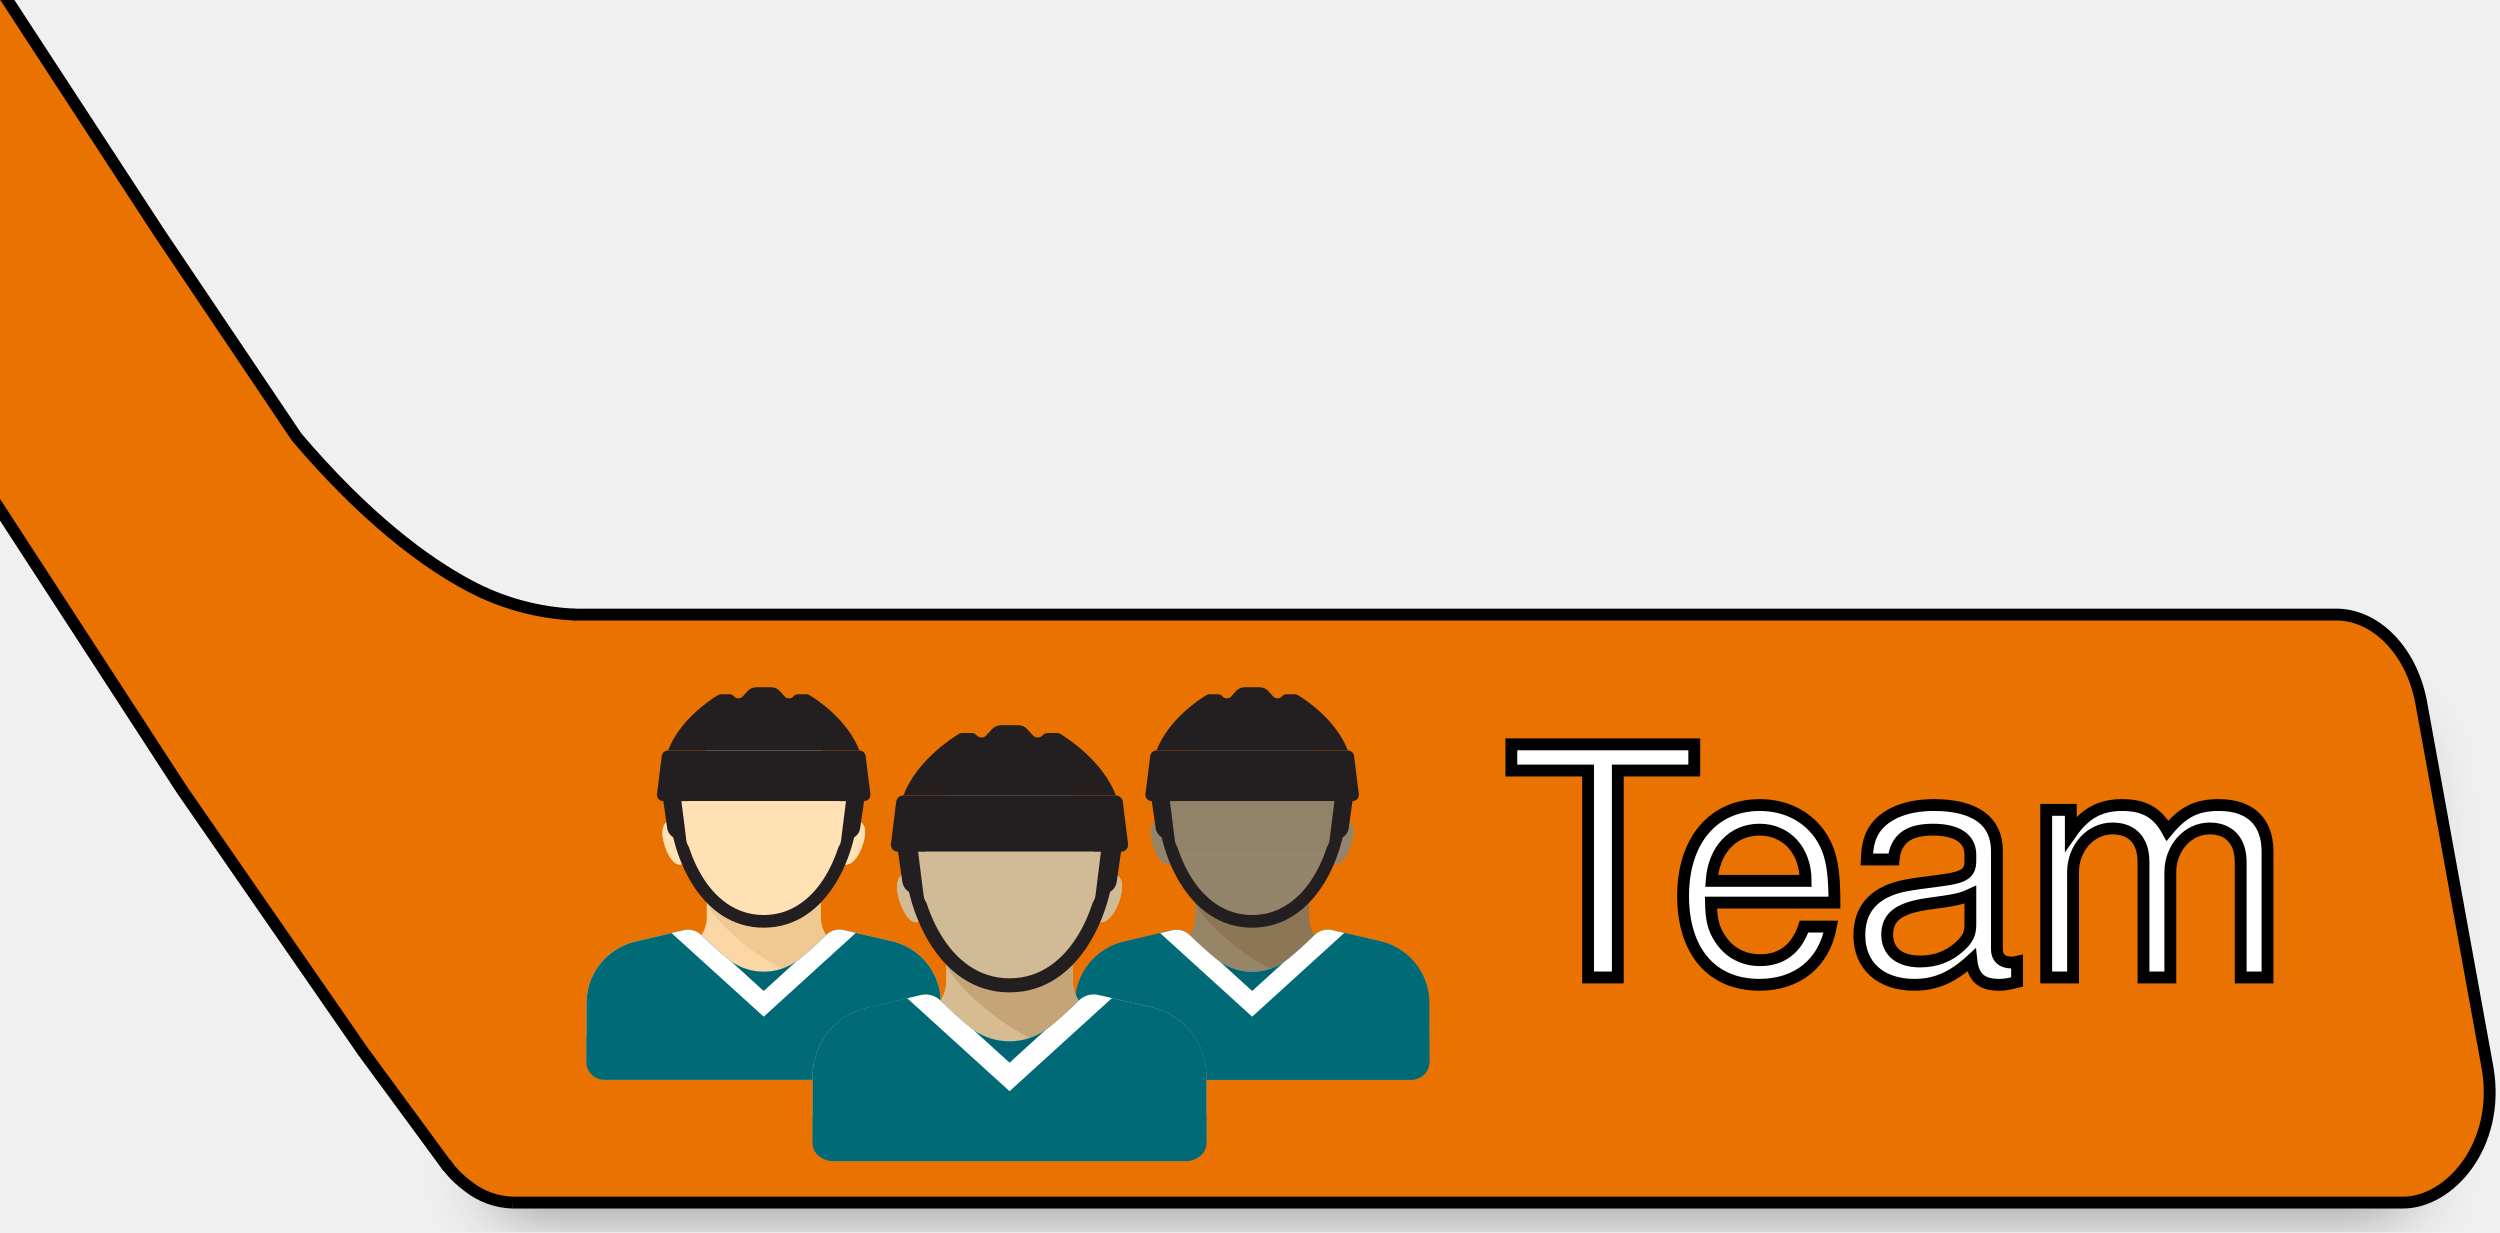
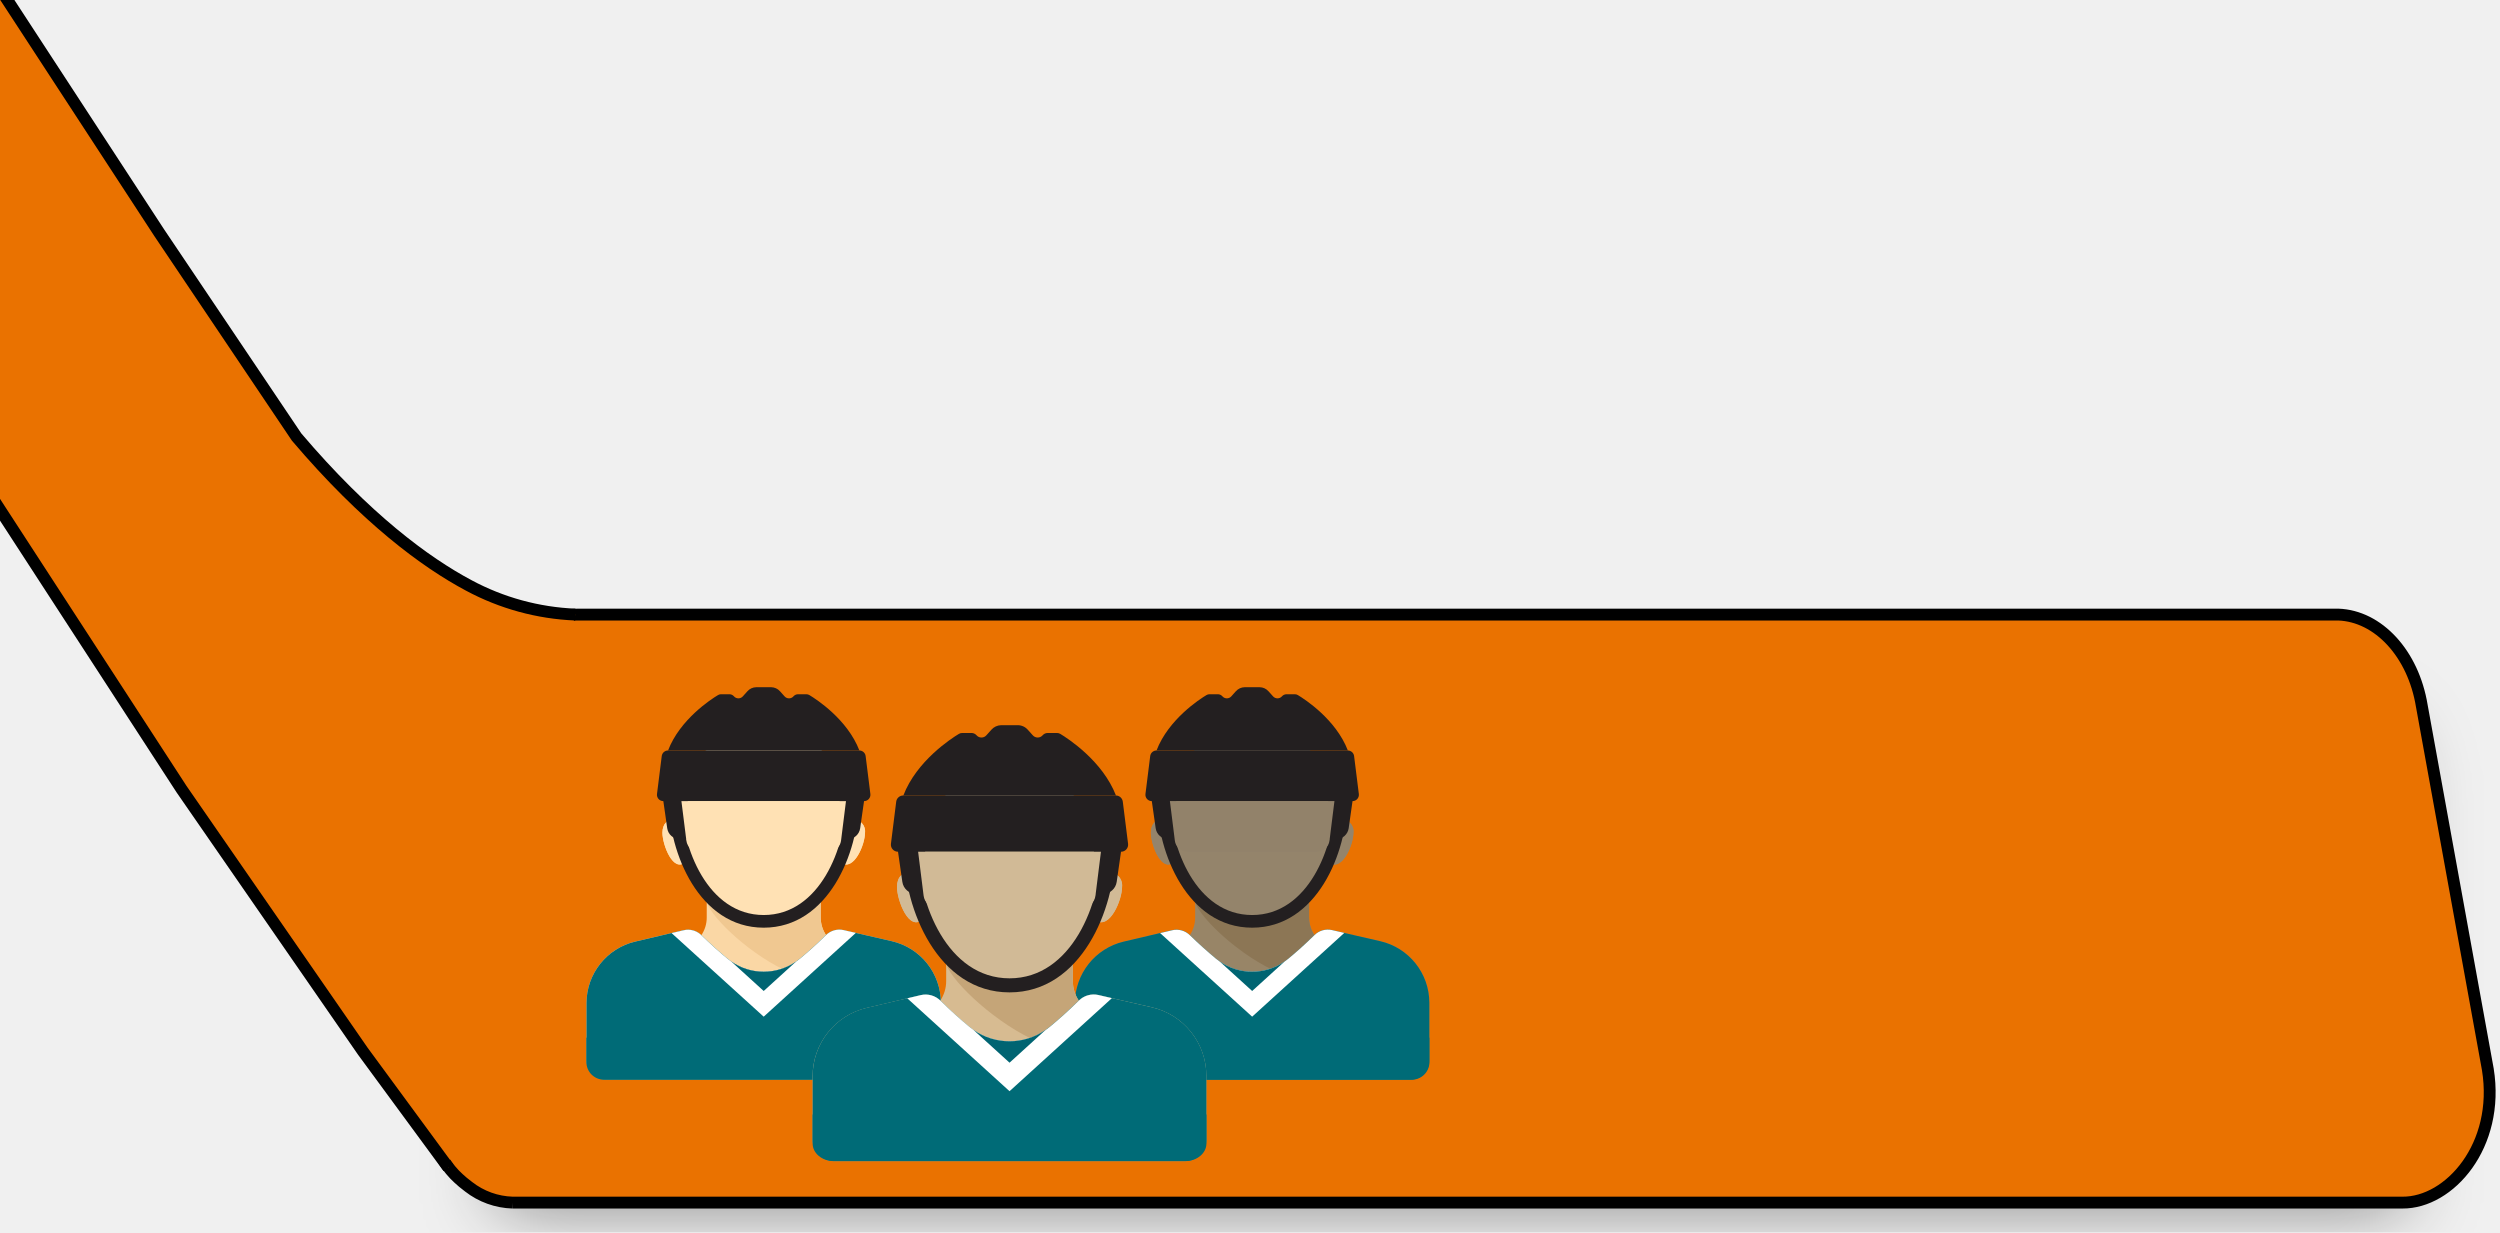
<svg xmlns="http://www.w3.org/2000/svg" width="422" height="208" viewBox="0 0 422 208">
  <defs>
    <clipPath id="clip-path">
      <rect id="Rectangle_101" data-name="Rectangle 101" width="422" height="208" transform="translate(0 288)" fill="#fff" stroke="#707070" stroke-width="1" />
    </clipPath>
    <filter id="shadow" x="66" y="103" width="358" height="130" filterUnits="userSpaceOnUse">
      <feOffset dx="6" dy="12" input="SourceAlpha" />
      <feGaussianBlur stdDeviation="6" result="blur" />
      <feFlood flood-opacity="0.329" />
      <feComposite operator="in" in2="blur" />
      <feComposite in="SourceGraphic" />
    </filter>
    <clipPath id="clip-path-2">
      <rect id="Rectangle_99" data-name="Rectangle 99" width="437" height="208" transform="translate(402.887 571.119)" fill="none" />
    </clipPath>
  </defs>
  <g id="Mask_Group_24" data-name="Mask Group 24" transform="translate(0 -288)" clip-path="url(#clip-path)">
    <g id="Team_Button_-_Main" data-name="Team Button - Main" transform="translate(0 288)">
      <g transform="matrix(1, 0, 0, 1, 0, 0)" filter="url(#shadow)">
        <path id="shadow-2" data-name="shadow" d="M10.062,0H311.937A9.93,9.93,0,0,1,322,9.792V84.208A9.93,9.93,0,0,1,311.937,94H10.062A9.93,9.93,0,0,1,0,84.208V9.792A9.93,9.93,0,0,1,10.062,0Z" transform="translate(78 109)" fill="#fff" />
      </g>
      <g id="Icon" transform="translate(99 116)">
        <g id="Layer_1" data-name="Layer 1" transform="translate(0 0)">
          <g id="Group_18" data-name="Group 18" transform="translate(82.453 0)">
            <path id="Path_7" data-name="Path 7" d="M299.621,60.038l-8.133-1.868a3.2,3.2,0,0,0-2.958.838h0a5.34,5.34,0,0,1-.921-2.958V52.364a19.013,19.013,0,0,0,3.46-5.54c2.154,1.432,4.018-3.107,4.018-5.088a2,2,0,0,0-2.227-2.23q.09-1.037.09-2.044c0-8.555-6.693-11.752-14.956-11.752s-14.956,3.2-14.956,11.752c0,.665.033,1.366.093,2.061-1.359-.16-2.23.685-2.23,2.213,0,2.064,1.854,6.906,3.932,4.876a19.134,19.134,0,0,0,3.546,5.753V56.05a5.342,5.342,0,0,1-.9,2.965h0a3.194,3.194,0,0,0-2.975-.834L256.326,60.1a10.682,10.682,0,0,0-8.236,10.4v9.7a3.207,3.207,0,0,0,3.207,3.207h53.412a3.2,3.2,0,0,0,3.2-3.207V70.434A10.678,10.678,0,0,0,299.621,60.038Z" transform="translate(-248.09 -17.165)" fill="#988567" />
            <path id="Path_8" data-name="Path 8" d="M330.287,115.937a5.341,5.341,0,0,1-1.9-4.078V109.3H309.16c1,2.895,7.833,9.206,14.018,11.812a25.009,25.009,0,0,0,7.109-5.175Z" transform="translate(-288.863 -72.974)" fill="#8c7655" />
            <path id="Path_9" data-name="Path 9" d="M288.53,124.038c-1.589,1.565-3.091,2.9-4.44,4.011a9.565,9.565,0,0,1-12.177,0c-1.329-1.11-2.845-2.443-4.43-3.988a3.194,3.194,0,0,0-2.975-.834l-8.182,1.924a10.682,10.682,0,0,0-8.236,10.4v9.7a3.207,3.207,0,0,0,3.207,3.207h53.412a3.2,3.2,0,0,0,3.2-3.207v-9.771a10.678,10.678,0,0,0-8.292-10.4l-8.133-1.868a3.2,3.2,0,0,0-2.958.824Z" transform="translate(-248.09 -82.208)" fill="#006b77" />
            <path id="Path_10" data-name="Path 10" d="M300.984,170.889a6.145,6.145,0,0,1-2.961-.741l-3.719-2.057a6.182,6.182,0,0,0-2.961-.741H264.678a6.2,6.2,0,0,0-2.965.741L258,170.148a6.157,6.157,0,0,1-2.964.741H248.09v4.427a2.971,2.971,0,0,0,3.207,2.659h53.412a2.968,2.968,0,0,0,3.2-2.659v-4.427Z" transform="translate(-248.09 -111.731)" fill="#006b77" />
            <path id="Path_11" data-name="Path 11" d="M318.619,39.506q.09-1.037.09-2.044c0-8.555-6.693-11.752-14.956-11.752S288.8,28.907,288.8,37.462c0,.665.033,1.366.093,2.061-1.359-.16-2.23.685-2.23,2.213,0,2.064,1.854,6.906,3.932,4.876,2.247,5.534,6.617,10.08,13.161,10.08,6.461,0,10.8-4.43,13.075-9.867,2.154,1.432,4.018-3.107,4.018-5.088A2,2,0,0,0,318.619,39.506Z" transform="translate(-273.841 -17.165)" fill="#94846b" />
            <path id="Path_12" data-name="Path 12" d="M305.9,79.223c-10.931,0-16.023-12.749-16.023-21.363h2.137c0,7.754,4.414,19.226,13.886,19.226s13.889-11.473,13.889-19.226h2.137C321.929,66.475,316.84,79.223,305.9,79.223Z" transform="translate(-275.991 -38.63)" fill="#231f20" />
            <path id="Path_13" data-name="Path 13" d="M313.363,1.329a.954.954,0,0,0-.5-.14h-1.426a1.024,1.024,0,0,0-.758.349h0a1,1,0,0,1-1.509,0l-.758-.844A2.027,2.027,0,0,0,306.9,0h-2.5a2.034,2.034,0,0,0-1.512.695l-.754.841a1,1,0,0,1-1.512,0h0a1.017,1.017,0,0,0-.754-.349h-1.429a.971.971,0,0,0-.5.14c-1.177.708-6.418,4.1-8.435,9.356h32.3C319.78,5.427,314.539,2.034,313.363,1.329Z" transform="translate(-275.737 0)" fill="#231f20" />
            <path id="Path_14" data-name="Path 14" d="M286.66,54.64l.807,5.65a2.134,2.134,0,0,0,2.114,1.835h1.353V54.64Z" transform="translate(-273.841 -36.48)" fill="#231f20" />
            <path id="Path_15" data-name="Path 15" d="M380.934,54.64l-.8,5.65a2.14,2.14,0,0,1-2.117,1.835H376.66V54.64Z" transform="translate(-333.93 -36.48)" fill="#231f20" />
            <path id="Path_16" data-name="Path 16" d="M318.042,32.14h-32.3a1.07,1.07,0,0,0-1.06.951l-.8,6.394a1.07,1.07,0,0,0,1.06,1.2h33.9a1.07,1.07,0,0,0,1.06-1.2l-.8-6.394A1.07,1.07,0,0,0,318.042,32.14Z" transform="translate(-271.982 -21.458)" fill="#231f20" />
            <path id="Path_17" data-name="Path 17" d="M321.133,66.4H299.265a2.134,2.134,0,0,1-2.12-1.871l-.834-6.674h27.774l-.834,6.674A2.137,2.137,0,0,1,321.133,66.4Z" transform="translate(-280.284 -38.63)" fill="#92826a" />
            <path id="Path_18" data-name="Path 18" d="M306.884,137.8l15.557-14.141-2.071-.475a3.2,3.2,0,0,0-2.958.838c-1.589,1.565-3.091,2.9-4.44,4.011a9.565,9.565,0,0,1-12.177,0c-1.329-1.11-2.845-2.443-4.43-3.988a3.194,3.194,0,0,0-2.975-.834l-2.04.479Z" transform="translate(-276.973 -82.186)" fill="#fff" />
            <path id="Path_19" data-name="Path 19" d="M321.68,139.37l5.454,4.959,5.454-4.959A9.565,9.565,0,0,1,321.68,139.37Z" transform="translate(-297.222 -93.05)" fill="#006472" />
          </g>
          <g id="Group_19" data-name="Group 19" transform="translate(0 0)">
            <path id="Path_20" data-name="Path 20" d="M51.531,60.038,43.4,58.171a3.21,3.21,0,0,0-2.961.838h0a5.341,5.341,0,0,1-.9-2.965V52.364A19.014,19.014,0,0,0,43,46.824c2.154,1.432,4.018-3.107,4.018-5.088a2,2,0,0,0-2.227-2.23q.09-1.037.09-2.044c0-8.555-6.7-11.752-14.956-11.752s-14.969,3.2-14.969,11.752q0,1.017.093,2.061c-1.359-.16-2.23.685-2.23,2.213,0,2.064,1.855,6.906,3.928,4.876a19.207,19.207,0,0,0,3.55,5.753V56.05a5.341,5.341,0,0,1-.9,2.965h0a3.2,3.2,0,0,0-2.991-.834L8.229,60.1A10.682,10.682,0,0,0,0,70.494v9.7A3.207,3.207,0,0,0,3.2,83.4H56.619a3.207,3.207,0,0,0,3.2-3.207V70.434A10.678,10.678,0,0,0,51.531,60.038Z" transform="translate(0 -17.165)" fill="#fad7a5" />
            <path id="Path_21" data-name="Path 21" d="M82.194,115.93a5.348,5.348,0,0,1-1.894-4.081V109.29H61.07c1,2.895,7.834,9.206,14.019,11.812a24.956,24.956,0,0,0,7.106-5.171Z" transform="translate(-40.773 -72.967)" fill="#f0c891" />
            <path id="Path_22" data-name="Path 22" d="M40.437,124.038c-1.585,1.565-3.088,2.9-4.437,4.011a9.565,9.565,0,0,1-12.177,0c-1.346-1.11-2.848-2.443-4.43-3.988a3.2,3.2,0,0,0-2.991-.834l-8.179,1.924A10.682,10.682,0,0,0,0,135.537v9.7a3.207,3.207,0,0,0,3.2,3.207H56.619a3.207,3.207,0,0,0,3.2-3.207v-9.758a10.678,10.678,0,0,0-8.292-10.4L43.4,123.213A3.21,3.21,0,0,0,40.437,124.038Z" transform="translate(0 -82.208)" fill="#006b77" />
            <path id="Path_23" data-name="Path 23" d="M52.894,170.889a6.145,6.145,0,0,1-2.961-.741l-3.719-2.057a6.185,6.185,0,0,0-2.965-.741H16.574a6.186,6.186,0,0,0-2.948.731l-3.719,2.057a6.145,6.145,0,0,1-2.978.751H0v4.427a2.97,2.97,0,0,0,3.2,2.659H56.619a2.97,2.97,0,0,0,3.2-2.659v-4.427Z" transform="translate(0 -111.731)" fill="#006b77" />
            <path id="Path_24" data-name="Path 24" d="M70.529,39.506q.09-1.037.09-2.044c0-8.555-6.7-11.752-14.956-11.752s-14.956,3.2-14.956,11.752q0,1.017.093,2.061c-1.359-.16-2.23.685-2.23,2.213,0,2.064,1.855,6.906,3.928,4.876,2.25,5.534,6.62,10.08,13.164,10.08,6.461,0,10.8-4.43,13.075-9.867,2.154,1.432,4.018-3.107,4.018-5.088A2,2,0,0,0,70.529,39.506Z" transform="translate(-25.751 -17.165)" fill="#ffe1b4" />
            <path id="Path_25" data-name="Path 25" d="M57.813,79.223c-10.931,0-16.023-12.749-16.023-21.363h2.134c0,7.754,4.417,19.226,13.889,19.226S71.7,65.614,71.7,57.86h2.134C73.835,66.475,68.744,79.223,57.813,79.223Z" transform="translate(-27.901 -38.63)" fill="#231f20" />
            <path id="Path_26" data-name="Path 26" d="M65.273,1.329a.97.97,0,0,0-.5-.14H63.342a1.017,1.017,0,0,0-.754.349h0a1,1,0,0,1-1.512,0L60.321.695A2.027,2.027,0,0,0,58.812,0H56.306A2.027,2.027,0,0,0,54.8.695l-.754.841a1,1,0,0,1-1.512,0h0a1.017,1.017,0,0,0-.754-.349H50.347a.97.97,0,0,0-.5.143c-1.177.7-6.418,4.1-8.435,9.352h32.3C71.69,5.427,66.449,2.034,65.273,1.329Z" transform="translate(-27.647)" fill="#231f20" />
            <path id="Path_27" data-name="Path 27" d="M38.57,54.64l.808,5.65a2.134,2.134,0,0,0,2.114,1.835h1.353V54.64Z" transform="translate(-25.751 -36.48)" fill="#231f20" />
            <path id="Path_28" data-name="Path 28" d="M132.844,54.64l-.808,5.65a2.134,2.134,0,0,1-2.114,1.835H128.57V54.64Z" transform="translate(-85.84 -36.48)" fill="#231f20" />
            <path id="Path_29" data-name="Path 29" d="M69.952,32.14h-32.3a1.07,1.07,0,0,0-1.06.951l-.8,6.394a1.07,1.07,0,0,0,1.06,1.2h33.9a1.07,1.07,0,0,0,1.06-1.2l-.8-6.394A1.07,1.07,0,0,0,69.952,32.14Z" transform="translate(-23.892 -21.458)" fill="#231f20" />
            <path id="Path_30" data-name="Path 30" d="M73.033,66.4H51.165a2.134,2.134,0,0,1-2.117-1.871L48.21,57.86H75.988l-.834,6.674A2.137,2.137,0,0,1,73.033,66.4Z" transform="translate(-32.187 -38.63)" fill="#ffe1b4" />
            <path id="Path_31" data-name="Path 31" d="M58.761,137.8l15.554-14.141-2.067-.475a3.211,3.211,0,0,0-2.961.838c-1.585,1.565-3.088,2.9-4.437,4.011a9.565,9.565,0,0,1-12.177,0c-1.346-1.11-2.848-2.443-4.43-3.988a3.2,3.2,0,0,0-2.991-.834l-2.041.479Z" transform="translate(-28.849 -82.186)" fill="#fff" />
            <path id="Path_32" data-name="Path 32" d="M73.59,139.37l5.454,4.959L84.5,139.37A9.565,9.565,0,0,1,73.59,139.37Z" transform="translate(-49.132 -93.05)" fill="#006472" />
          </g>
          <g id="Group_20" data-name="Group 20" transform="translate(38.174 6.411)">
            <path id="Path_33" data-name="Path 33" d="M172.127,86.011l-9.017-2.074a3.566,3.566,0,0,0-3.29.931l-.017.017a5.932,5.932,0,0,1-1-3.294V77.512a21.211,21.211,0,0,0,3.845-6.158c2.393,1.592,4.463-3.453,4.463-5.65a2.227,2.227,0,0,0-2.476-2.476c.07-.768.1-1.529.1-2.273,0-9.505-7.441-13.055-16.618-13.055s-16.617,3.55-16.617,13.055c0,.751.033,1.519.1,2.293-1.512-.179-2.479.758-2.479,2.456,0,2.293,2.061,7.674,4.367,5.417a21.38,21.38,0,0,0,3.925,6.391V81.6a5.933,5.933,0,0,1-1,3.294h0a3.559,3.559,0,0,0-3.307-.927l-9.09,2.14a11.868,11.868,0,0,0-9.15,11.552v10.761a3.556,3.556,0,0,0,3.559,3.559h59.341a3.559,3.559,0,0,0,3.563-3.559V97.58a11.869,11.869,0,0,0-9.217-11.569Z" transform="translate(-114.873 -38.391)" fill="#d7bb91" />
            <path id="Path_34" data-name="Path 34" d="M206.184,148.091a5.936,5.936,0,0,1-2.107-4.537V140.71H182.71c1.12,3.217,8.7,10.233,15.577,13.128a27.782,27.782,0,0,0,7.9-5.746Z" transform="translate(-160.16 -100.356)" fill="#c5a578" />
            <path id="Path_35" data-name="Path 35" d="M159.79,157.075c-1.761,1.738-3.433,3.221-4.932,4.457a10.635,10.635,0,0,1-13.53,0c-1.5-1.233-3.164-2.712-4.922-4.447a3.56,3.56,0,0,0-3.307-.927l-9.09,2.14a11.868,11.868,0,0,0-9.15,11.553v10.778a3.556,3.556,0,0,0,3.559,3.559h59.348a3.559,3.559,0,0,0,3.563-3.559V169.787a11.868,11.868,0,0,0-9.217-11.569l-9.016-2.074A3.566,3.566,0,0,0,159.79,157.075Z" transform="translate(-114.86 -110.599)" fill="#006b77" />
            <path id="Path_36" data-name="Path 36" d="M173.629,209.095a6.836,6.836,0,0,1-3.29-.824l-4.131-2.283a6.85,6.85,0,0,0-3.294-.828H133.272a6.836,6.836,0,0,0-3.29.828l-4.131,2.283a6.847,6.847,0,0,1-3.3.824H114.86v4.919c0,1.632,1.592,2.951,3.559,2.951h59.348c1.967,0,3.563-1.329,3.563-2.951v-4.919Z" transform="translate(-114.86 -143.386)" fill="#006b77" />
            <path id="Path_37" data-name="Path 37" d="M193.218,63.208c.07-.768.1-1.529.1-2.273,0-9.505-7.441-13.055-16.618-13.055s-16.618,3.549-16.618,13.055c0,.751.033,1.519.1,2.293-1.512-.179-2.479.758-2.479,2.456,0,2.293,2.061,7.674,4.367,5.417,2.5,6.148,7.355,11.2,14.623,11.2,7.175,0,12-4.922,14.527-10.968,2.393,1.592,4.463-3.453,4.463-5.65A2.217,2.217,0,0,0,193.218,63.208Z" transform="translate(-143.469 -38.378)" fill="#d1ba96" />
            <path id="Path_38" data-name="Path 38" d="M179.094,107.31c-12.147,0-17.8-14.165-17.8-23.74h2.373c0,8.618,4.906,21.367,15.431,21.367s15.431-12.749,15.431-21.367H196.9C196.9,93.145,191.238,107.31,179.094,107.31Z" transform="translate(-145.859 -62.207)" fill="#231f20" />
            <path id="Path_39" data-name="Path 39" d="M187.425,20.762a1.05,1.05,0,0,0-.558-.156h-1.589a1.127,1.127,0,0,0-.838.389h0a1.1,1.1,0,0,1-1.662,0l-.841-.934a2.253,2.253,0,0,0-1.708-.771h-2.782a2.26,2.26,0,0,0-1.662.771l-.837.934a1.1,1.1,0,0,1-1.662,0h0a1.127,1.127,0,0,0-.841-.389h-1.589a1.04,1.04,0,0,0-.555.156c-1.309.788-7.132,4.56-9.372,10.4h35.894C194.554,25.322,188.731,21.55,187.425,20.762Z" transform="translate(-145.619 -19.29)" fill="#231f20" />
            <path id="Path_40" data-name="Path 40" d="M157.71,80l.9,6.271a2.373,2.373,0,0,0,2.35,2.037h1.5V80Z" transform="translate(-143.469 -59.823)" fill="#231f20" />
            <path id="Path_41" data-name="Path 41" d="M262.459,80l-.9,6.271a2.37,2.37,0,0,1-2.35,2.037h-1.5V80Z" transform="translate(-210.234 -59.823)" fill="#231f20" />
            <path id="Path_42" data-name="Path 42" d="M192.568,55H156.674a1.19,1.19,0,0,0-1.18,1.04l-.891,7.122a1.19,1.19,0,0,0,1.18,1.329h37.675a1.186,1.186,0,0,0,1.177-1.329l-.891-7.122A1.183,1.183,0,0,0,192.568,55Z" transform="translate(-141.389 -43.132)" fill="#231f20" />
            <path id="Path_43" data-name="Path 43" d="M196.008,93.065H171.714a2.37,2.37,0,0,1-2.356-2.077l-.927-7.418h30.862l-.927,7.418A2.376,2.376,0,0,1,196.008,93.065Z" transform="translate(-150.626 -62.207)" fill="#d1ba96" />
            <path id="Path_44" data-name="Path 44" d="M180.182,172.389l17.282-15.71-2.28-.528a3.566,3.566,0,0,0-3.29.931c-1.761,1.738-3.433,3.221-4.932,4.457a10.635,10.635,0,0,1-13.53,0c-1.5-1.233-3.164-2.712-4.922-4.447a3.559,3.559,0,0,0-3.307-.927l-2.283.542Z" transform="translate(-146.947 -110.605)" fill="#fff" />
            <path id="Path_45" data-name="Path 45" d="M196.62,174.14l6.062,5.507,6.059-5.507A10.635,10.635,0,0,1,196.62,174.14Z" transform="translate(-169.447 -122.676)" fill="#006472" />
          </g>
        </g>
      </g>
-       <text id="Text_" data-name="Text " transform="translate(252 123)" fill="#fff" stroke="#000" stroke-width="2" font-size="54" font-family="Helvetica">
-         <tspan x="1.977" y="42">Team</tspan>
-       </text>
      <text id="Subtext" transform="translate(16 210)" fill="#006b77" font-size="30" font-family="Helvetica">
        <tspan x="19.045" y="23">See your squad. Sign or scout </tspan>
        <tspan x="135.793" y="59">new players!</tspan>
      </text>
      <g id="Mask_Group_22" data-name="Mask Group 22" transform="translate(-402.887 -571.119)" clip-path="url(#clip-path-2)">
        <g id="shape">
          <g id="Group_76" data-name="Group 76" transform="translate(0)">
            <g id="Layer_2" data-name="Layer 2" transform="translate(474.614 674.86)">
              <g id="logos">
                <path id="Path_4" data-name="Path 4" d="M14.8,409.289a12.685,12.685,0,0,1-7.425-2.678c-.243-.175-.482-.359-.955-.752-.166-.136-.33-.277-.72-.635C1.923,401.817-1.023,394.958.338,386.8L11.62,325.419c1.354-8.917,7.311-15.367,14.216-15.389H322.969c6.77.238,12.659,6.6,14.1,15.389L348.219,386.8c2.076,12.856-6.476,22.553-14.419,22.488H14.8" transform="translate(0 -310.03)" fill="#ea7200" stroke="#000" stroke-width="2" />
              </g>
            </g>
            <path id="Path_5" data-name="Path 5" d="M641.412,671.022A41.62,41.62,0,0,1,623.44,666.1c-7.3-3.887-17.39-11.316-29.063-25.053l-23.2-34.5L532.3,546.983,506.509,508.37,469.751,449,441.974,404.74l-39.849-60.3-47.566-73.589-45.13-69.563-41.587-64.932L214.25,53.785,183.968,8.03s-11.34-22.736-35.144-5.27c-12.039,8.573-6.323,21.842-3.938,26.784,4.062,8.16,48.74,78.481,48.74,78.481l29.6,45.257,30.35,48.244,33.08,51.015,30.553,47.487,23.806,38.418,40.233,63.633,58.669,88.74,32.742,51.123,30.372,47.616,41.564,64.2,30.372,46.75,30.593,44.223,6.337,8.623,8.1,11.024" transform="translate(-141.425 3.838)" fill="#ea7200" stroke="#000" stroke-width="2" />
          </g>
        </g>
        <g id="Icon-2" data-name="Icon" transform="translate(501.887 687.119)">
          <g id="Layer_1-2" data-name="Layer 1" transform="translate(0 0)">
            <g id="Group_18-2" data-name="Group 18" transform="translate(82.453 0)">
              <path id="Path_7-2" data-name="Path 7" d="M299.621,60.038l-8.133-1.868a3.2,3.2,0,0,0-2.958.838h0a5.34,5.34,0,0,1-.921-2.958V52.364a19.013,19.013,0,0,0,3.46-5.54c2.154,1.432,4.018-3.107,4.018-5.088a2,2,0,0,0-2.227-2.23q.09-1.037.09-2.044c0-8.555-6.693-11.752-14.956-11.752s-14.956,3.2-14.956,11.752c0,.665.033,1.366.093,2.061-1.359-.16-2.23.685-2.23,2.213,0,2.064,1.854,6.906,3.932,4.876a19.134,19.134,0,0,0,3.546,5.753V56.05a5.342,5.342,0,0,1-.9,2.965h0a3.194,3.194,0,0,0-2.975-.834L256.326,60.1a10.682,10.682,0,0,0-8.236,10.4v9.7a3.207,3.207,0,0,0,3.207,3.207h53.412a3.2,3.2,0,0,0,3.2-3.207V70.434A10.678,10.678,0,0,0,299.621,60.038Z" transform="translate(-248.09 -17.165)" fill="#988567" />
              <path id="Path_8-2" data-name="Path 8" d="M330.287,115.937a5.341,5.341,0,0,1-1.9-4.078V109.3H309.16c1,2.895,7.833,9.206,14.018,11.812a25.009,25.009,0,0,0,7.109-5.175Z" transform="translate(-288.863 -72.974)" fill="#8c7655" />
              <path id="Path_9-2" data-name="Path 9" d="M288.53,124.038c-1.589,1.565-3.091,2.9-4.44,4.011a9.565,9.565,0,0,1-12.177,0c-1.329-1.11-2.845-2.443-4.43-3.988a3.194,3.194,0,0,0-2.975-.834l-8.182,1.924a10.682,10.682,0,0,0-8.236,10.4v9.7a3.207,3.207,0,0,0,3.207,3.207h53.412a3.2,3.2,0,0,0,3.2-3.207v-9.771a10.678,10.678,0,0,0-8.292-10.4l-8.133-1.868a3.2,3.2,0,0,0-2.958.824Z" transform="translate(-248.09 -82.208)" fill="#006b77" />
              <path id="Path_10-2" data-name="Path 10" d="M300.984,170.889a6.145,6.145,0,0,1-2.961-.741l-3.719-2.057a6.182,6.182,0,0,0-2.961-.741H264.678a6.2,6.2,0,0,0-2.965.741L258,170.148a6.157,6.157,0,0,1-2.964.741H248.09v4.427a2.971,2.971,0,0,0,3.207,2.659h53.412a2.968,2.968,0,0,0,3.2-2.659v-4.427Z" transform="translate(-248.09 -111.731)" fill="#006b77" />
              <path id="Path_11-2" data-name="Path 11" d="M318.619,39.506q.09-1.037.09-2.044c0-8.555-6.693-11.752-14.956-11.752S288.8,28.907,288.8,37.462c0,.665.033,1.366.093,2.061-1.359-.16-2.23.685-2.23,2.213,0,2.064,1.854,6.906,3.932,4.876,2.247,5.534,6.617,10.08,13.161,10.08,6.461,0,10.8-4.43,13.075-9.867,2.154,1.432,4.018-3.107,4.018-5.088A2,2,0,0,0,318.619,39.506Z" transform="translate(-273.841 -17.165)" fill="#94846b" />
              <path id="Path_12-2" data-name="Path 12" d="M305.9,79.223c-10.931,0-16.023-12.749-16.023-21.363h2.137c0,7.754,4.414,19.226,13.886,19.226s13.889-11.473,13.889-19.226h2.137C321.929,66.475,316.84,79.223,305.9,79.223Z" transform="translate(-275.991 -38.63)" fill="#231f20" />
              <path id="Path_13-2" data-name="Path 13" d="M313.363,1.329a.954.954,0,0,0-.5-.14h-1.426a1.024,1.024,0,0,0-.758.349h0a1,1,0,0,1-1.509,0l-.758-.844A2.027,2.027,0,0,0,306.9,0h-2.5a2.034,2.034,0,0,0-1.512.695l-.754.841a1,1,0,0,1-1.512,0h0a1.017,1.017,0,0,0-.754-.349h-1.429a.971.971,0,0,0-.5.14c-1.177.708-6.418,4.1-8.435,9.356h32.3C319.78,5.427,314.539,2.034,313.363,1.329Z" transform="translate(-275.737 0)" fill="#231f20" />
              <path id="Path_14-2" data-name="Path 14" d="M286.66,54.64l.807,5.65a2.134,2.134,0,0,0,2.114,1.835h1.353V54.64Z" transform="translate(-273.841 -36.48)" fill="#231f20" />
              <path id="Path_15-2" data-name="Path 15" d="M380.934,54.64l-.8,5.65a2.14,2.14,0,0,1-2.117,1.835H376.66V54.64Z" transform="translate(-333.93 -36.48)" fill="#231f20" />
              <path id="Path_16-2" data-name="Path 16" d="M318.042,32.14h-32.3a1.07,1.07,0,0,0-1.06.951l-.8,6.394a1.07,1.07,0,0,0,1.06,1.2h33.9a1.07,1.07,0,0,0,1.06-1.2l-.8-6.394A1.07,1.07,0,0,0,318.042,32.14Z" transform="translate(-271.982 -21.458)" fill="#231f20" />
              <path id="Path_17-2" data-name="Path 17" d="M321.133,66.4H299.265a2.134,2.134,0,0,1-2.12-1.871l-.834-6.674h27.774l-.834,6.674A2.137,2.137,0,0,1,321.133,66.4Z" transform="translate(-280.284 -38.63)" fill="#92826a" />
              <path id="Path_18-2" data-name="Path 18" d="M306.884,137.8l15.557-14.141-2.071-.475a3.2,3.2,0,0,0-2.958.838c-1.589,1.565-3.091,2.9-4.44,4.011a9.565,9.565,0,0,1-12.177,0c-1.329-1.11-2.845-2.443-4.43-3.988a3.194,3.194,0,0,0-2.975-.834l-2.04.479Z" transform="translate(-276.973 -82.186)" fill="#fff" />
              <path id="Path_19-2" data-name="Path 19" d="M321.68,139.37l5.454,4.959,5.454-4.959A9.565,9.565,0,0,1,321.68,139.37Z" transform="translate(-297.222 -93.05)" fill="#006472" />
            </g>
            <g id="Group_19-2" data-name="Group 19" transform="translate(0 0)">
              <path id="Path_20-2" data-name="Path 20" d="M51.531,60.038,43.4,58.171a3.21,3.21,0,0,0-2.961.838h0a5.341,5.341,0,0,1-.9-2.965V52.364A19.014,19.014,0,0,0,43,46.824c2.154,1.432,4.018-3.107,4.018-5.088a2,2,0,0,0-2.227-2.23q.09-1.037.09-2.044c0-8.555-6.7-11.752-14.956-11.752s-14.969,3.2-14.969,11.752q0,1.017.093,2.061c-1.359-.16-2.23.685-2.23,2.213,0,2.064,1.855,6.906,3.928,4.876a19.207,19.207,0,0,0,3.55,5.753V56.05a5.341,5.341,0,0,1-.9,2.965h0a3.2,3.2,0,0,0-2.991-.834L8.229,60.1A10.682,10.682,0,0,0,0,70.494v9.7A3.207,3.207,0,0,0,3.2,83.4H56.619a3.207,3.207,0,0,0,3.2-3.207V70.434A10.678,10.678,0,0,0,51.531,60.038Z" transform="translate(0 -17.165)" fill="#fad7a5" />
              <path id="Path_21-2" data-name="Path 21" d="M82.194,115.93a5.348,5.348,0,0,1-1.894-4.081V109.29H61.07c1,2.895,7.834,9.206,14.019,11.812a24.956,24.956,0,0,0,7.106-5.171Z" transform="translate(-40.773 -72.967)" fill="#f0c891" />
              <path id="Path_22-2" data-name="Path 22" d="M40.437,124.038c-1.585,1.565-3.088,2.9-4.437,4.011a9.565,9.565,0,0,1-12.177,0c-1.346-1.11-2.848-2.443-4.43-3.988a3.2,3.2,0,0,0-2.991-.834l-8.179,1.924A10.682,10.682,0,0,0,0,135.537v9.7a3.207,3.207,0,0,0,3.2,3.207H56.619a3.207,3.207,0,0,0,3.2-3.207v-9.758a10.678,10.678,0,0,0-8.292-10.4L43.4,123.213A3.21,3.21,0,0,0,40.437,124.038Z" transform="translate(0 -82.208)" fill="#006b77" />
              <path id="Path_23-2" data-name="Path 23" d="M52.894,170.889a6.145,6.145,0,0,1-2.961-.741l-3.719-2.057a6.185,6.185,0,0,0-2.965-.741H16.574a6.186,6.186,0,0,0-2.948.731l-3.719,2.057a6.145,6.145,0,0,1-2.978.751H0v4.427a2.97,2.97,0,0,0,3.2,2.659H56.619a2.97,2.97,0,0,0,3.2-2.659v-4.427Z" transform="translate(0 -111.731)" fill="#006b77" />
              <path id="Path_24-2" data-name="Path 24" d="M70.529,39.506q.09-1.037.09-2.044c0-8.555-6.7-11.752-14.956-11.752s-14.956,3.2-14.956,11.752q0,1.017.093,2.061c-1.359-.16-2.23.685-2.23,2.213,0,2.064,1.855,6.906,3.928,4.876,2.25,5.534,6.62,10.08,13.164,10.08,6.461,0,10.8-4.43,13.075-9.867,2.154,1.432,4.018-3.107,4.018-5.088A2,2,0,0,0,70.529,39.506Z" transform="translate(-25.751 -17.165)" fill="#ffe1b4" />
              <path id="Path_25-2" data-name="Path 25" d="M57.813,79.223c-10.931,0-16.023-12.749-16.023-21.363h2.134c0,7.754,4.417,19.226,13.889,19.226S71.7,65.614,71.7,57.86h2.134C73.835,66.475,68.744,79.223,57.813,79.223Z" transform="translate(-27.901 -38.63)" fill="#231f20" />
              <path id="Path_26-2" data-name="Path 26" d="M65.273,1.329a.97.97,0,0,0-.5-.14H63.342a1.017,1.017,0,0,0-.754.349h0a1,1,0,0,1-1.512,0L60.321.695A2.027,2.027,0,0,0,58.812,0H56.306A2.027,2.027,0,0,0,54.8.695l-.754.841a1,1,0,0,1-1.512,0h0a1.017,1.017,0,0,0-.754-.349H50.347a.97.97,0,0,0-.5.143c-1.177.7-6.418,4.1-8.435,9.352h32.3C71.69,5.427,66.449,2.034,65.273,1.329Z" transform="translate(-27.647)" fill="#231f20" />
              <path id="Path_27-2" data-name="Path 27" d="M38.57,54.64l.808,5.65a2.134,2.134,0,0,0,2.114,1.835h1.353V54.64Z" transform="translate(-25.751 -36.48)" fill="#231f20" />
              <path id="Path_28-2" data-name="Path 28" d="M132.844,54.64l-.808,5.65a2.134,2.134,0,0,1-2.114,1.835H128.57V54.64Z" transform="translate(-85.84 -36.48)" fill="#231f20" />
              <path id="Path_29-2" data-name="Path 29" d="M69.952,32.14h-32.3a1.07,1.07,0,0,0-1.06.951l-.8,6.394a1.07,1.07,0,0,0,1.06,1.2h33.9a1.07,1.07,0,0,0,1.06-1.2l-.8-6.394A1.07,1.07,0,0,0,69.952,32.14Z" transform="translate(-23.892 -21.458)" fill="#231f20" />
              <path id="Path_30-2" data-name="Path 30" d="M73.033,66.4H51.165a2.134,2.134,0,0,1-2.117-1.871L48.21,57.86H75.988l-.834,6.674A2.137,2.137,0,0,1,73.033,66.4Z" transform="translate(-32.187 -38.63)" fill="#ffe1b4" />
              <path id="Path_31-2" data-name="Path 31" d="M58.761,137.8l15.554-14.141-2.067-.475a3.211,3.211,0,0,0-2.961.838c-1.585,1.565-3.088,2.9-4.437,4.011a9.565,9.565,0,0,1-12.177,0c-1.346-1.11-2.848-2.443-4.43-3.988a3.2,3.2,0,0,0-2.991-.834l-2.041.479Z" transform="translate(-28.849 -82.186)" fill="#fff" />
              <path id="Path_32-2" data-name="Path 32" d="M73.59,139.37l5.454,4.959L84.5,139.37A9.565,9.565,0,0,1,73.59,139.37Z" transform="translate(-49.132 -93.05)" fill="#006472" />
            </g>
            <g id="Group_20-2" data-name="Group 20" transform="translate(38.174 6.411)">
              <path id="Path_33-2" data-name="Path 33" d="M172.127,86.011l-9.017-2.074a3.566,3.566,0,0,0-3.29.931l-.017.017a5.932,5.932,0,0,1-1-3.294V77.512a21.211,21.211,0,0,0,3.845-6.158c2.393,1.592,4.463-3.453,4.463-5.65a2.227,2.227,0,0,0-2.476-2.476c.07-.768.1-1.529.1-2.273,0-9.505-7.441-13.055-16.618-13.055s-16.617,3.55-16.617,13.055c0,.751.033,1.519.1,2.293-1.512-.179-2.479.758-2.479,2.456,0,2.293,2.061,7.674,4.367,5.417a21.38,21.38,0,0,0,3.925,6.391V81.6a5.933,5.933,0,0,1-1,3.294h0a3.559,3.559,0,0,0-3.307-.927l-9.09,2.14a11.868,11.868,0,0,0-9.15,11.552v10.761a3.556,3.556,0,0,0,3.559,3.559h59.341a3.559,3.559,0,0,0,3.563-3.559V97.58a11.869,11.869,0,0,0-9.217-11.569Z" transform="translate(-114.873 -38.391)" fill="#d7bb91" />
              <path id="Path_34-2" data-name="Path 34" d="M206.184,148.091a5.936,5.936,0,0,1-2.107-4.537V140.71H182.71c1.12,3.217,8.7,10.233,15.577,13.128a27.782,27.782,0,0,0,7.9-5.746Z" transform="translate(-160.16 -100.356)" fill="#c5a578" />
              <path id="Path_35-2" data-name="Path 35" d="M159.79,157.075c-1.761,1.738-3.433,3.221-4.932,4.457a10.635,10.635,0,0,1-13.53,0c-1.5-1.233-3.164-2.712-4.922-4.447a3.56,3.56,0,0,0-3.307-.927l-9.09,2.14a11.868,11.868,0,0,0-9.15,11.553v10.778a3.556,3.556,0,0,0,3.559,3.559h59.348a3.559,3.559,0,0,0,3.563-3.559V169.787a11.868,11.868,0,0,0-9.217-11.569l-9.016-2.074A3.566,3.566,0,0,0,159.79,157.075Z" transform="translate(-114.86 -110.599)" fill="#006b77" />
              <path id="Path_36-2" data-name="Path 36" d="M173.629,209.095a6.836,6.836,0,0,1-3.29-.824l-4.131-2.283a6.85,6.85,0,0,0-3.294-.828H133.272a6.836,6.836,0,0,0-3.29.828l-4.131,2.283a6.847,6.847,0,0,1-3.3.824H114.86v4.919c0,1.632,1.592,2.951,3.559,2.951h59.348c1.967,0,3.563-1.329,3.563-2.951v-4.919Z" transform="translate(-114.86 -143.386)" fill="#006b77" />
              <path id="Path_37-2" data-name="Path 37" d="M193.218,63.208c.07-.768.1-1.529.1-2.273,0-9.505-7.441-13.055-16.618-13.055s-16.618,3.549-16.618,13.055c0,.751.033,1.519.1,2.293-1.512-.179-2.479.758-2.479,2.456,0,2.293,2.061,7.674,4.367,5.417,2.5,6.148,7.355,11.2,14.623,11.2,7.175,0,12-4.922,14.527-10.968,2.393,1.592,4.463-3.453,4.463-5.65A2.217,2.217,0,0,0,193.218,63.208Z" transform="translate(-143.469 -38.378)" fill="#d1ba96" />
              <path id="Path_38-2" data-name="Path 38" d="M179.094,107.31c-12.147,0-17.8-14.165-17.8-23.74h2.373c0,8.618,4.906,21.367,15.431,21.367s15.431-12.749,15.431-21.367H196.9C196.9,93.145,191.238,107.31,179.094,107.31Z" transform="translate(-145.859 -62.207)" fill="#231f20" />
              <path id="Path_39-2" data-name="Path 39" d="M187.425,20.762a1.05,1.05,0,0,0-.558-.156h-1.589a1.127,1.127,0,0,0-.838.389h0a1.1,1.1,0,0,1-1.662,0l-.841-.934a2.253,2.253,0,0,0-1.708-.771h-2.782a2.26,2.26,0,0,0-1.662.771l-.837.934a1.1,1.1,0,0,1-1.662,0h0a1.127,1.127,0,0,0-.841-.389h-1.589a1.04,1.04,0,0,0-.555.156c-1.309.788-7.132,4.56-9.372,10.4h35.894C194.554,25.322,188.731,21.55,187.425,20.762Z" transform="translate(-145.619 -19.29)" fill="#231f20" />
              <path id="Path_40-2" data-name="Path 40" d="M157.71,80l.9,6.271a2.373,2.373,0,0,0,2.35,2.037h1.5V80Z" transform="translate(-143.469 -59.823)" fill="#231f20" />
              <path id="Path_41-2" data-name="Path 41" d="M262.459,80l-.9,6.271a2.37,2.37,0,0,1-2.35,2.037h-1.5V80Z" transform="translate(-210.234 -59.823)" fill="#231f20" />
              <path id="Path_42-2" data-name="Path 42" d="M192.568,55H156.674a1.19,1.19,0,0,0-1.18,1.04l-.891,7.122a1.19,1.19,0,0,0,1.18,1.329h37.675a1.186,1.186,0,0,0,1.177-1.329l-.891-7.122A1.183,1.183,0,0,0,192.568,55Z" transform="translate(-141.389 -43.132)" fill="#231f20" />
              <path id="Path_43-2" data-name="Path 43" d="M196.008,93.065H171.714a2.37,2.37,0,0,1-2.356-2.077l-.927-7.418h30.862l-.927,7.418A2.376,2.376,0,0,1,196.008,93.065Z" transform="translate(-150.626 -62.207)" fill="#d1ba96" />
              <path id="Path_44-2" data-name="Path 44" d="M180.182,172.389l17.282-15.71-2.28-.528a3.566,3.566,0,0,0-3.29.931c-1.761,1.738-3.433,3.221-4.932,4.457a10.635,10.635,0,0,1-13.53,0c-1.5-1.233-3.164-2.712-4.922-4.447a3.559,3.559,0,0,0-3.307-.927l-2.283.542Z" transform="translate(-146.947 -110.605)" fill="#fff" />
              <path id="Path_45-2" data-name="Path 45" d="M196.62,174.14l6.062,5.507,6.059-5.507A10.635,10.635,0,0,1,196.62,174.14Z" transform="translate(-169.447 -122.676)" fill="#006472" />
            </g>
          </g>
        </g>
-         <text id="Text_2" data-name="Text " transform="translate(654.887 694.119)" fill="#fff" stroke="#000" stroke-width="2" font-size="54" font-family="Helvetica">
-           <tspan x="1.977" y="42">Team</tspan>
-         </text>
        <text id="Subtext-2" data-name="Subtext" transform="translate(418.887 781.119)" fill="#006b77" font-size="30" font-family="Helvetica">
          <tspan x="19.045" y="23">See your squad. Sign or scout </tspan>
          <tspan x="135.793" y="59">new players!</tspan>
        </text>
      </g>
    </g>
  </g>
</svg>
